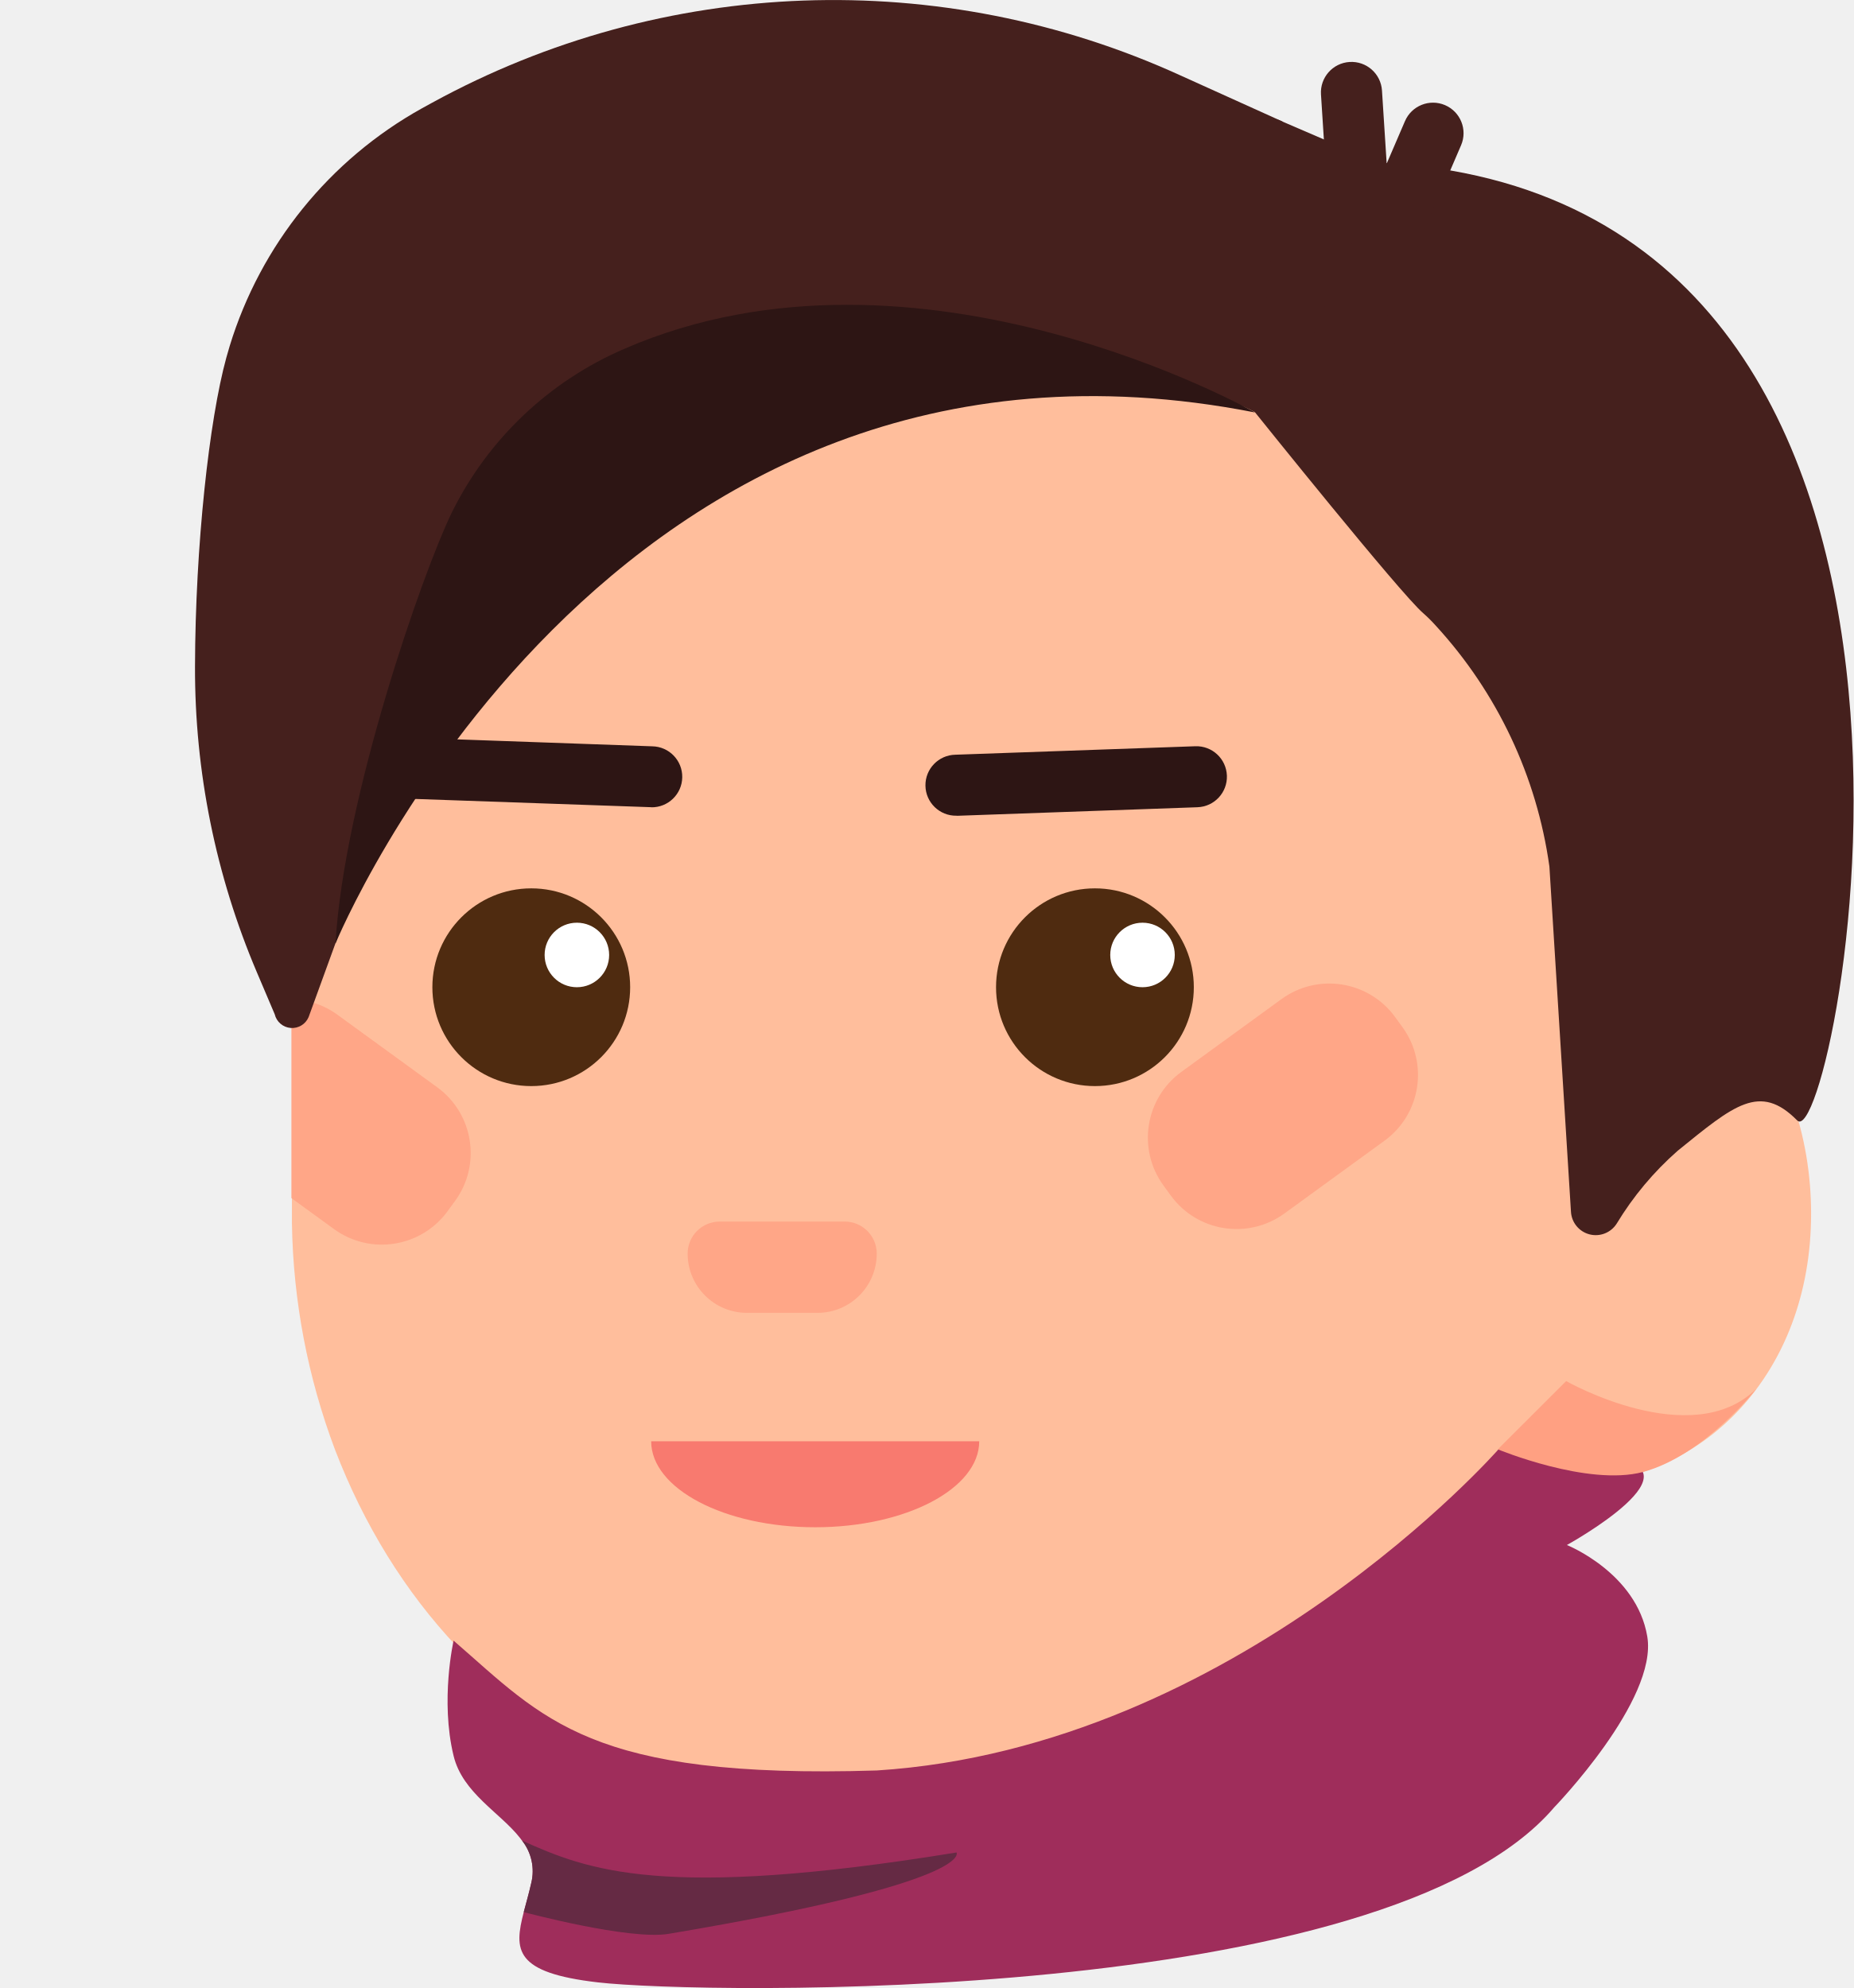
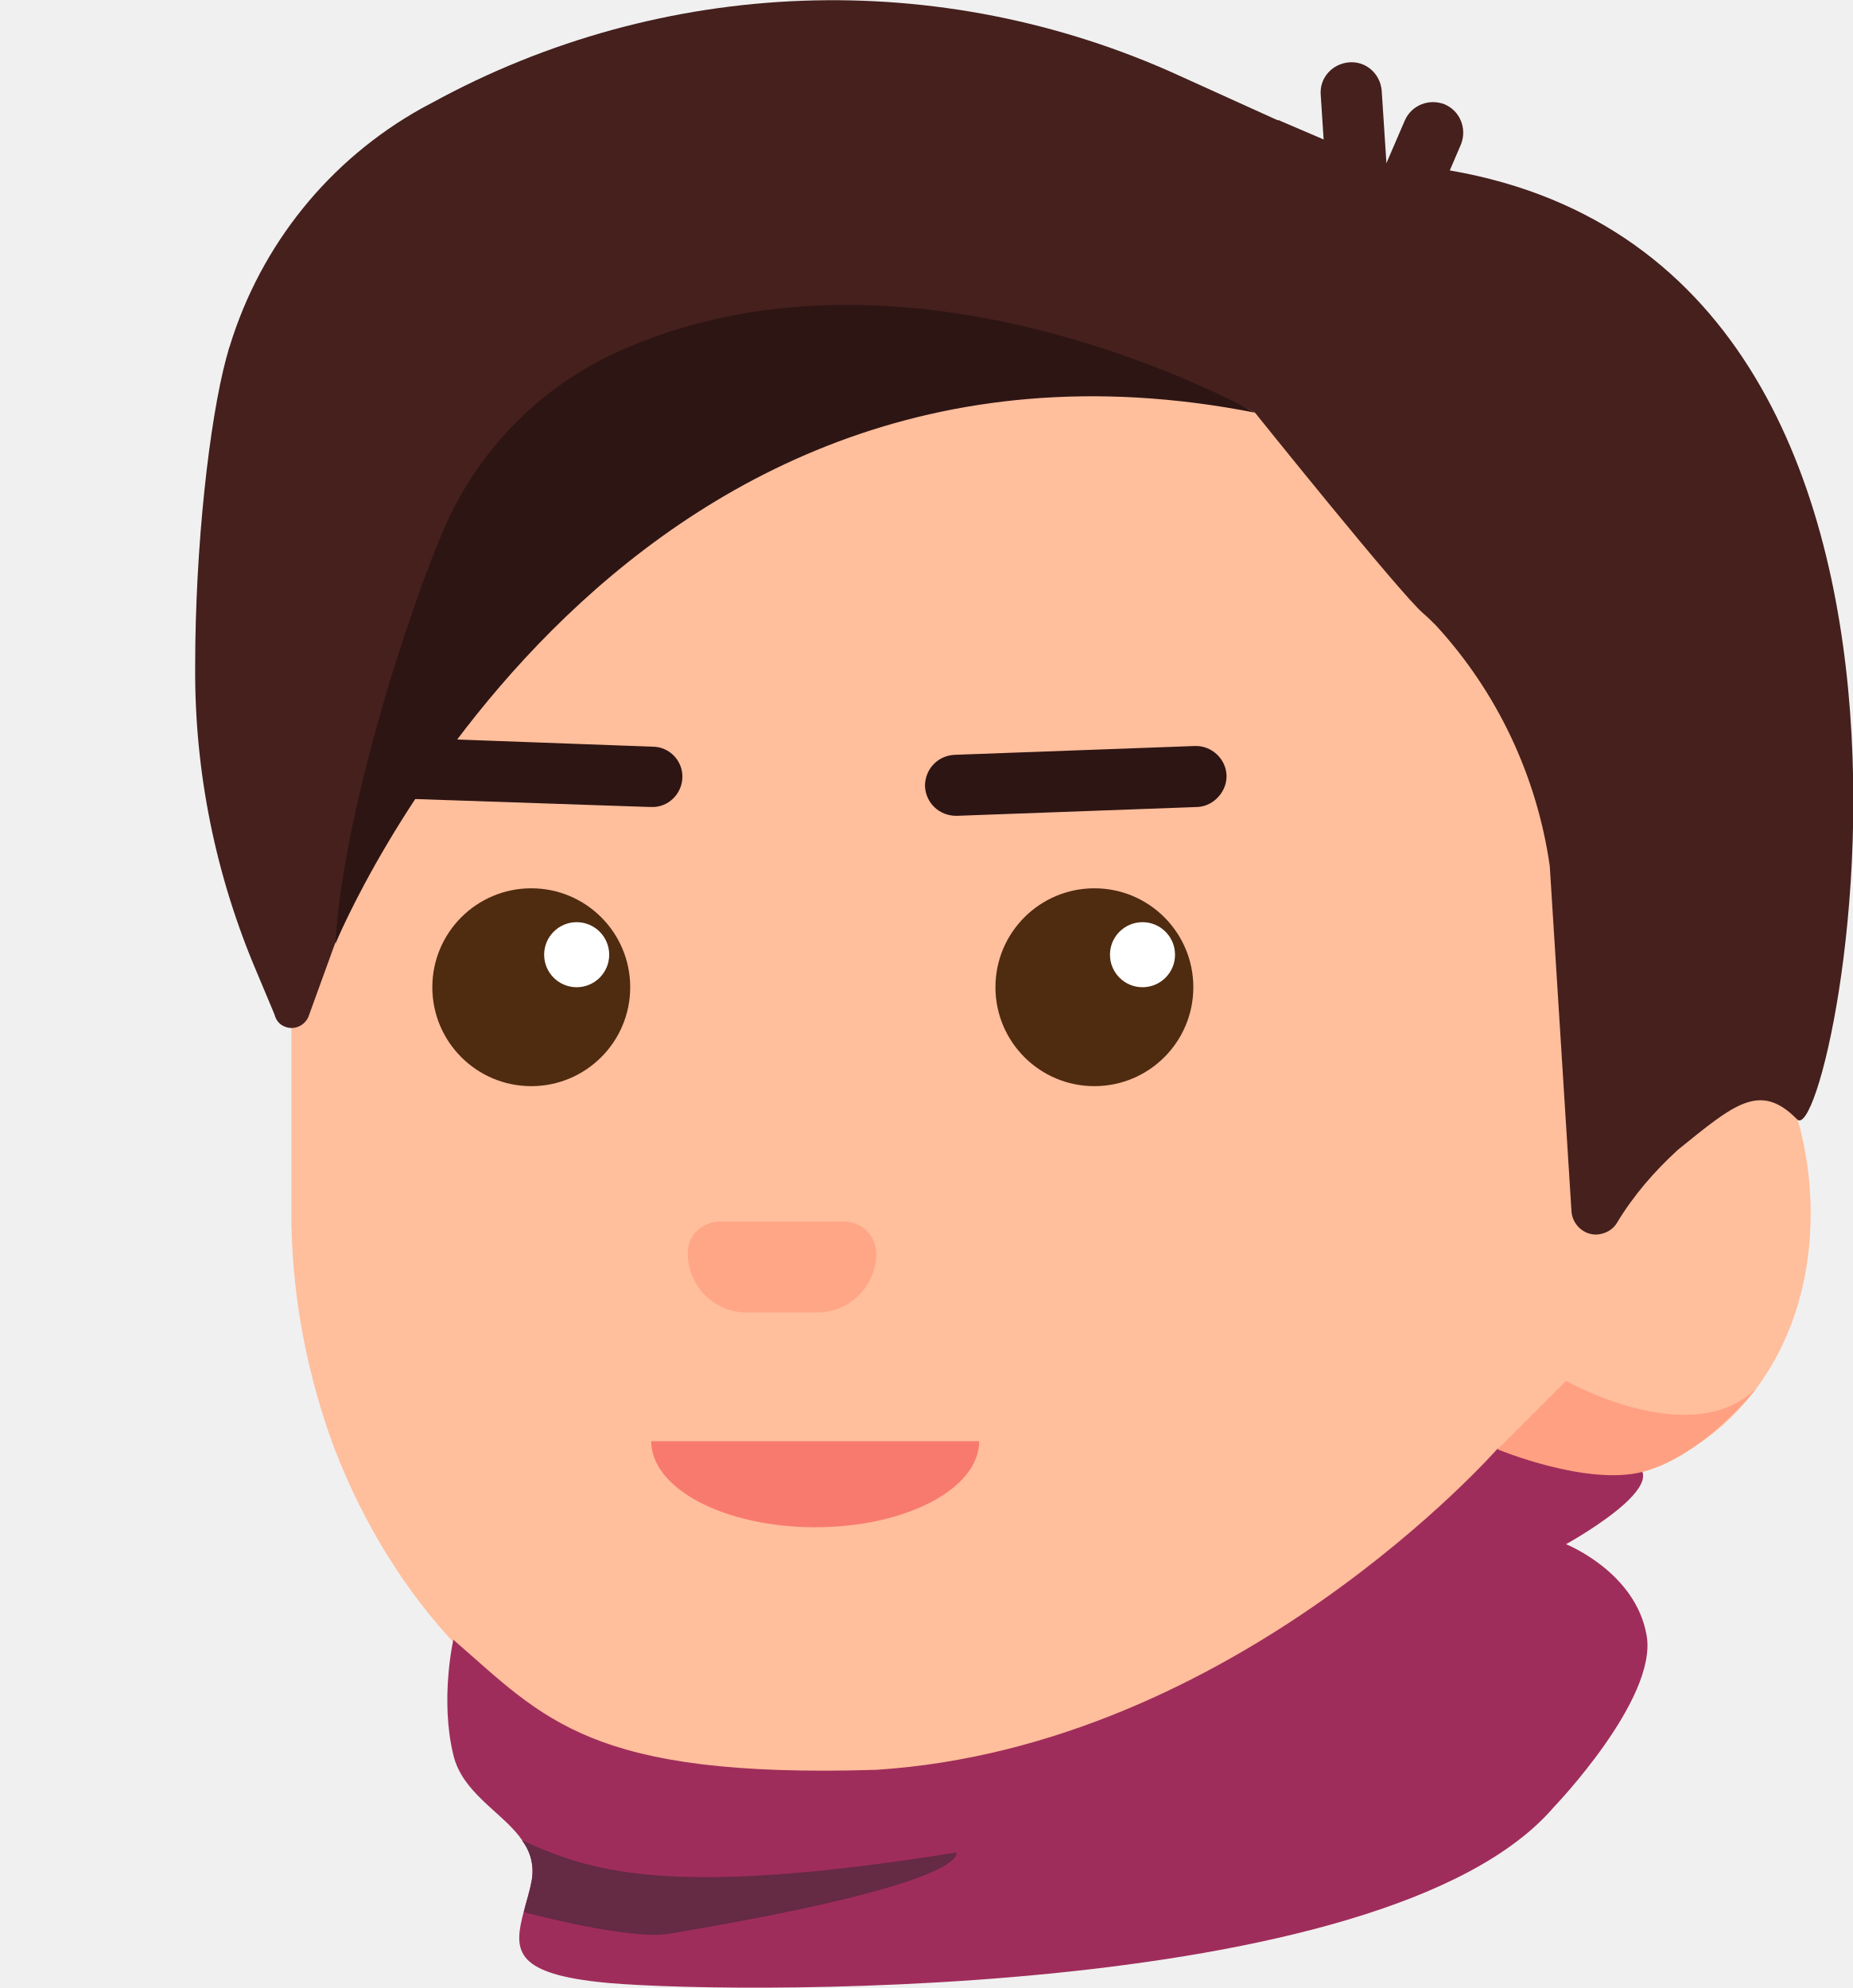
- <svg xmlns="http://www.w3.org/2000/svg" id="Layer_1" data-name="Layer 1" viewBox="0 0 273.44 293.36">
-   <defs>
-     <style>.cls-1{fill:#ffbe9c;}.cls-2{fill:#45201d;}.cls-3{fill:#4f2b10;}.cls-4{fill:#fff;}.cls-10,.cls-5{fill:#ffa082;}.cls-5{opacity:0.8;isolation:isolate;}.cls-6{fill:#2d1514;}.cls-7{fill:#9f2d5b;}.cls-8{fill:#f87a6f;}.cls-9{fill:#652a44;}</style>
-   </defs>
-   <g id="Layer_1-2" data-name="Layer 1">
-     <path class="cls-1" d="M210.46,47l-21,207.39-87.27,11.32A73.9,73.9,0,0,1,66,261.53c-21-8.16-36.82-25.38-45.35-47.61a99.08,99.08,0,0,1-6.35-33.36v-102A31.69,31.69,0,0,1,46.06,47Z" transform="translate(28.77 -0.01)" />
-     <path class="cls-1" d="M166.43,179.1c0-23.71,16.1-42.93,36-42.93s36,19.22,36,42.93-16.1,39.93-36,39.93S166.43,202.81,166.43,179.1Z" transform="translate(28.77 -0.01)" />
-     <path class="cls-2" d="M156.41,60.88S177.9,87.69,181.2,90.49a21.65,21.65,0,0,1,1.86,1.85,66,66,0,0,1,16.76,35.54L203,178.8a3.66,3.66,0,0,0,6.75,1.77,46,46,0,0,1,9-10.75c8.27-6.7,12.12-10.06,17.63-4.47S270.75,28.68,174.48,24l-14.72-6.34Z" transform="translate(28.77 -0.01)" />
-     <circle class="cls-3" cx="78.38" cy="145.68" r="14.59" />
-     <circle class="cls-4" cx="85.11" cy="140.92" r="4.76" />
-     <circle class="cls-3" cx="161.54" cy="145.68" r="14.59" />
-     <path class="cls-5" d="M77.4,180.27H95.85a4.73,4.73,0,0,1,4.73,4.73h0a8.74,8.74,0,0,1-8.74,8.74H81.42A8.74,8.74,0,0,1,72.68,185h0a4.73,4.73,0,0,1,4.73-4.73Z" transform="translate(28.77 -0.01)" />
-     <path class="cls-6" d="M67.31,119.12h-.17l-35.39-1.24a4.5,4.5,0,1,1,.32-9l35.39,1.26a4.5,4.5,0,1,1-.15,9Z" transform="translate(28.77 -0.01)" />
-     <path class="cls-6" d="M112.34,120.38a4.5,4.5,0,0,1-.15-9l35.39-1.25a4.5,4.5,0,0,1,.32,9l-35.39,1.26Z" transform="translate(28.77 -0.01)" />
-     <circle class="cls-4" cx="168.56" cy="140.92" r="4.76" />
-     <path class="cls-7" d="M200.52,266.72C175.45,296.06,74.74,294.3,59.44,292.54c-12.39-1.43-12.38-4.78-10.94-10.37.34-1.31.76-2.74,1.11-4.3a7.27,7.27,0,0,0-1.36-6.25l-.09-.11-.2-.27h0c-2.94-3.76-8.48-6.63-9.81-12.13-2-8.22,0-17,0-17,13.36,11.58,20,20.48,62.45,19.16,53.11-3.39,91.71-47.39,91.71-47.39l15.67,1.2c15.67,1.21-5.58,12.92-5.58,12.92s10.28,4.1,11.86,13.5S200.52,266.72,200.52,266.72Z" transform="translate(28.77 -0.01)" />
-     <path class="cls-8" d="M115.7,212.69c0,7-10.83,12.69-24.2,12.69s-24.2-5.68-24.2-12.69" transform="translate(28.77 -0.01)" />
-     <path class="cls-5" d="M38.36,177.24l-1.09,1.49a12,12,0,0,1-16.76,2.65l-6.3-4.58V147.47A11.8,11.8,0,0,1,21,149.74l14.77,10.74A12,12,0,0,1,38.36,177.24Z" transform="translate(28.77 -0.01)" />
-     <rect class="cls-5" x="139.37" y="150.35" width="42.26" height="25.84" rx="12" transform="translate(-36.55 125.58) rotate(-36.02)" />
-     <path class="cls-2" d="M156.67,61s-25-15.74-85,7.49c-8.38,3.24-22.82,16.71-32,28.13A60.69,60.69,0,0,0,29.89,114L16.76,150.1a2.64,2.64,0,0,1-5-.42l-2.64-6.21A114.47,114.47,0,0,1,0,98.35C.05,80.52,2.09,62,4.62,52.79c.16-.58.33-1.16.5-1.73A60.34,60.34,0,0,1,33.47,16L35,15.16a123.29,123.29,0,0,1,110.43-4l15,6.78Z" transform="translate(28.77 -0.01)" />
-     <path class="cls-6" d="M156.41,60.88s-49.7-28.28-93.08-9.39A50.7,50.7,0,0,0,37.87,75.68c-4.25,8.7-15.92,42.17-17.14,63.56C20.73,139.21,60.72,42.07,156.41,60.88Z" transform="translate(28.77 -0.01)" />
-     <path class="cls-9" d="M112.35,273.37s3,4.37-42.43,12c-5.77,1-21.42-3.2-21.42-3.2.34-1.31.76-2.74,1.11-4.3a7.27,7.27,0,0,0-1.36-6.25C57.89,275.94,68.88,280.46,112.35,273.37Z" transform="translate(28.77 -0.01)" />
+ <svg xmlns="http://www.w3.org/2000/svg" version="1.1" id="Layer_1" x="0px" y="0px" viewBox="0 0 273.4 293.4" style="enable-background:new 0 0 273.4 293.4;" xml:space="preserve">
+   <style type="text/css">
+ 	.st0{fill:#FFBE9C;}
+ 	.st1{fill:#45201D;}
+ 	.st2{fill:#4F2B10;}
+ 	.st3{fill:#FFFFFF;}
+ 	.st4{opacity:0.8;fill:#FFA082;enable-background:new    ;}
+ 	.st5{fill:#2D1514;}
+ 	.st6{fill:#9F2D5B;}
+ 	.st7{fill:#F87A6F;}
+ 	.st8{fill:#652A44;}
+ 	.st9{fill:#FFA082;}
+ </style>
+   <g id="Layer_1-2">
+     <path class="st0" d="M239.2,47l-21,207.4L131,265.7c-12.2,1.6-24.7,0.2-36.2-4.2c-21-8.2-36.8-25.4-45.4-47.6   c-4-10.7-6.2-22-6.4-33.4v-102C43.1,61.1,57.4,47,74.8,47H239.2z" />
+     <path class="st0" d="M195.2,179.1c0-23.7,16.1-42.9,36-42.9s36,19.2,36,42.9s-16.1,39.9-36,39.9S195.2,202.8,195.2,179.1z" />
+     <path class="st1" d="M185.2,60.9c0,0,21.5,26.8,24.8,29.6c0.7,0.6,1.3,1.2,1.9,1.8c9.1,9.9,14.9,22.3,16.8,35.5l3.2,50.9   c0.1,2,1.8,3.6,3.8,3.5c1.2-0.1,2.3-0.7,2.9-1.7c2.4-4,5.5-7.6,9-10.8c8.3-6.7,12.1-10.1,17.6-4.5S299.5,28.7,203.3,24l-14.7-6.3   L185.2,60.9z" />
+     <circle class="st2" cx="78.4" cy="145.7" r="14.6" />
+     <circle class="st3" cx="85.1" cy="140.9" r="4.8" />
+     <circle class="st2" cx="161.5" cy="145.7" r="14.6" />
+     <path class="st4" d="M106.2,180.3h18.4c2.6,0,4.7,2.1,4.7,4.7l0,0c0,4.8-3.9,8.7-8.7,8.7l0,0h-10.4c-4.8,0-8.7-3.9-8.7-8.7l0,0l0,0   C101.4,182.4,103.6,180.3,106.2,180.3L106.2,180.3z" />
+     <path class="st5" d="M96.1,119.1h-0.2l-35.4-1.2c-2.5-0.1-4.4-2.2-4.3-4.7c0.1-2.5,2.2-4.4,4.7-4.3l0,0l35.4,1.3   c2.5,0,4.5,2.1,4.4,4.6C100.6,117.2,98.6,119.2,96.1,119.1L96.1,119.1L96.1,119.1z" />
+     <path class="st5" d="M141.1,120.4c-2.5,0-4.5-1.9-4.6-4.4c0-2.5,1.9-4.5,4.4-4.6l35.4-1.3c2.5-0.1,4.6,1.9,4.7,4.3   s-1.9,4.6-4.3,4.7l-35.4,1.3L141.1,120.4z" />
+     <circle class="st3" cx="168.6" cy="140.9" r="4.8" />
+     <path class="st6" d="M229.3,266.7c-25.1,29.3-125.8,27.6-141.1,25.8c-12.4-1.4-12.4-4.8-10.9-10.4c0.3-1.3,0.8-2.7,1.1-4.3   c0.5-2.2,0-4.5-1.4-6.3l-0.1-0.1l-0.2-0.3l0,0c-2.9-3.8-8.5-6.6-9.8-12.1c-2-8.2,0-17,0-17c13.4,11.6,20,20.5,62.4,19.2   c53.1-3.4,91.7-47.4,91.7-47.4l15.7,1.2c15.7,1.2-5.6,12.9-5.6,12.9s10.3,4.1,11.9,13.5S229.3,266.7,229.3,266.7z" />
+     <path class="st7" d="M144.5,212.7c0,7-10.8,12.7-24.2,12.7s-24.2-5.7-24.2-12.7" />
+     <path class="st1" d="M185.4,61c0,0-25-15.7-85,7.5c-8.4,3.2-22.8,16.7-32,28.1c-4.2,5.2-7.5,11.1-9.8,17.4l-13.1,36.1   c-0.6,1.3-2.1,2-3.5,1.4c-0.8-0.3-1.3-1-1.5-1.8l-2.6-6.2c-6.1-14.3-9.2-29.6-9.1-45.1c0-17.8,2.1-36.3,4.6-45.6   c0.2-0.6,0.3-1.2,0.5-1.7C38.5,36.1,48.6,23.6,62.2,16l1.5-0.8c34.1-18.7,75-20.2,110.4-4l15,6.8L185.4,61z" />
+     <path class="st5" d="M185.2,60.9c0,0-49.7-28.3-93.1-9.4C81,56.3,72,64.8,66.6,75.7c-4.3,8.7-15.9,42.2-17.1,63.6   C49.5,139.2,89.5,42.1,185.2,60.9z" />
+     <path class="st8" d="M141.1,273.4c0,0,3,4.4-42.4,12c-5.8,1-21.4-3.2-21.4-3.2c0.3-1.3,0.8-2.7,1.1-4.3c0.5-2.2,0-4.5-1.4-6.3   C86.7,275.9,97.6,280.4,141.1,273.4z" />
  </g>
-   <g id="Layer_2" data-name="Layer 2">
-     <path class="cls-10" d="M192.21,213.88l10.08-10.07s18.52,10.53,28.06,1.14c0,0-7.7,9.87-16.75,12.28C205.47,219.38,192.21,213.88,192.21,213.88Z" transform="translate(28.77 -0.01)" />
+   <g id="Layer_2_1_">
+     <path class="st9" d="M221,213.9l10.1-10.1c0,0,18.5,10.5,28.1,1.1c0,0-7.7,9.9-16.7,12.3C234.2,219.4,221,213.9,221,213.9z" />
  </g>
-   <path class="cls-6" d="M-28.77,44.56,6.62,43.31" transform="translate(28.77 -0.01)" />
-   <path class="cls-2" d="M177.39,48.87a4.5,4.5,0,0,1-9,.41l-2.27-35.34a4.5,4.5,0,1,1,9-.57l2.27,35.33Z" transform="translate(28.77 -0.01)" />
-   <path class="cls-2" d="M172.71,54.13a4.5,4.5,0,1,1-8.2-3.71l14-32.53a4.5,4.5,0,0,1,8.28,3.55L172.8,54Z" transform="translate(28.77 -0.01)" />
+   <path class="st1" d="M206.2,48.9c0.1,2.5-1.8,4.6-4.3,4.7c-2.5,0.1-4.6-1.8-4.7-4.3l-2.3-35.3c-0.2-2.5,1.7-4.6,4.2-4.8  c2.5-0.2,4.6,1.7,4.8,4.2l2.3,35.3V48.9z" />
+   <path class="st1" d="M201.5,54.1c-1,2.3-3.7,3.3-6,2.2c-2.3-1-3.3-3.7-2.2-6l14-32.5c1-2.3,3.6-3.3,5.9-2.4c2.3,1,3.3,3.6,2.4,5.9  l-14,32.6L201.5,54.1z" />
</svg>
